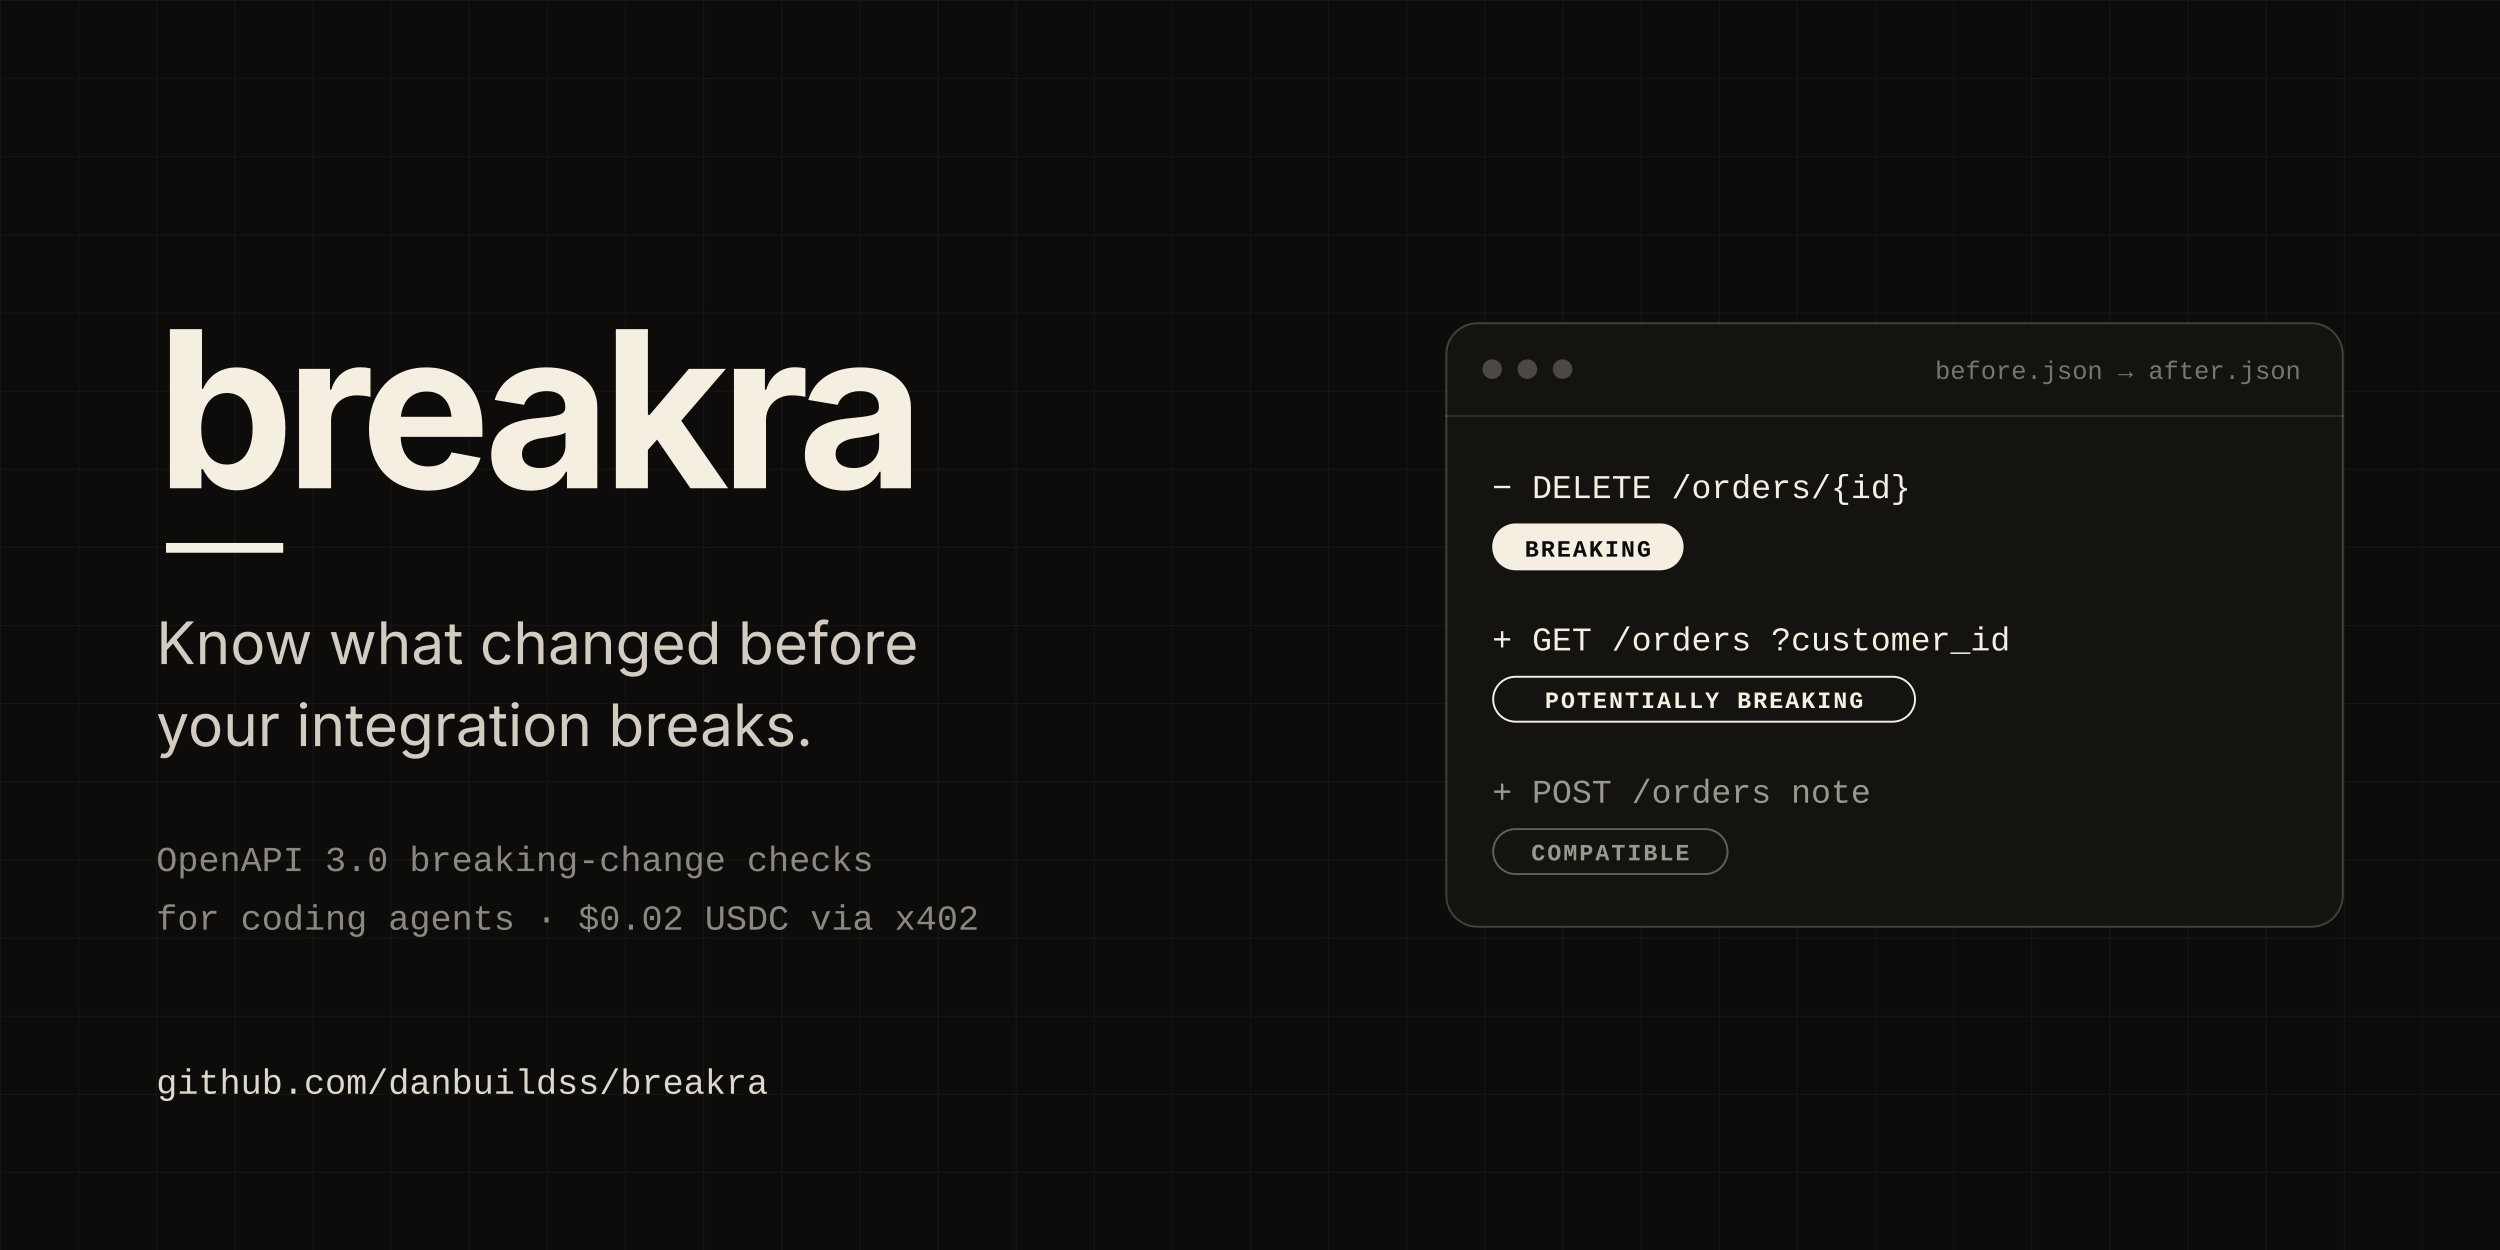
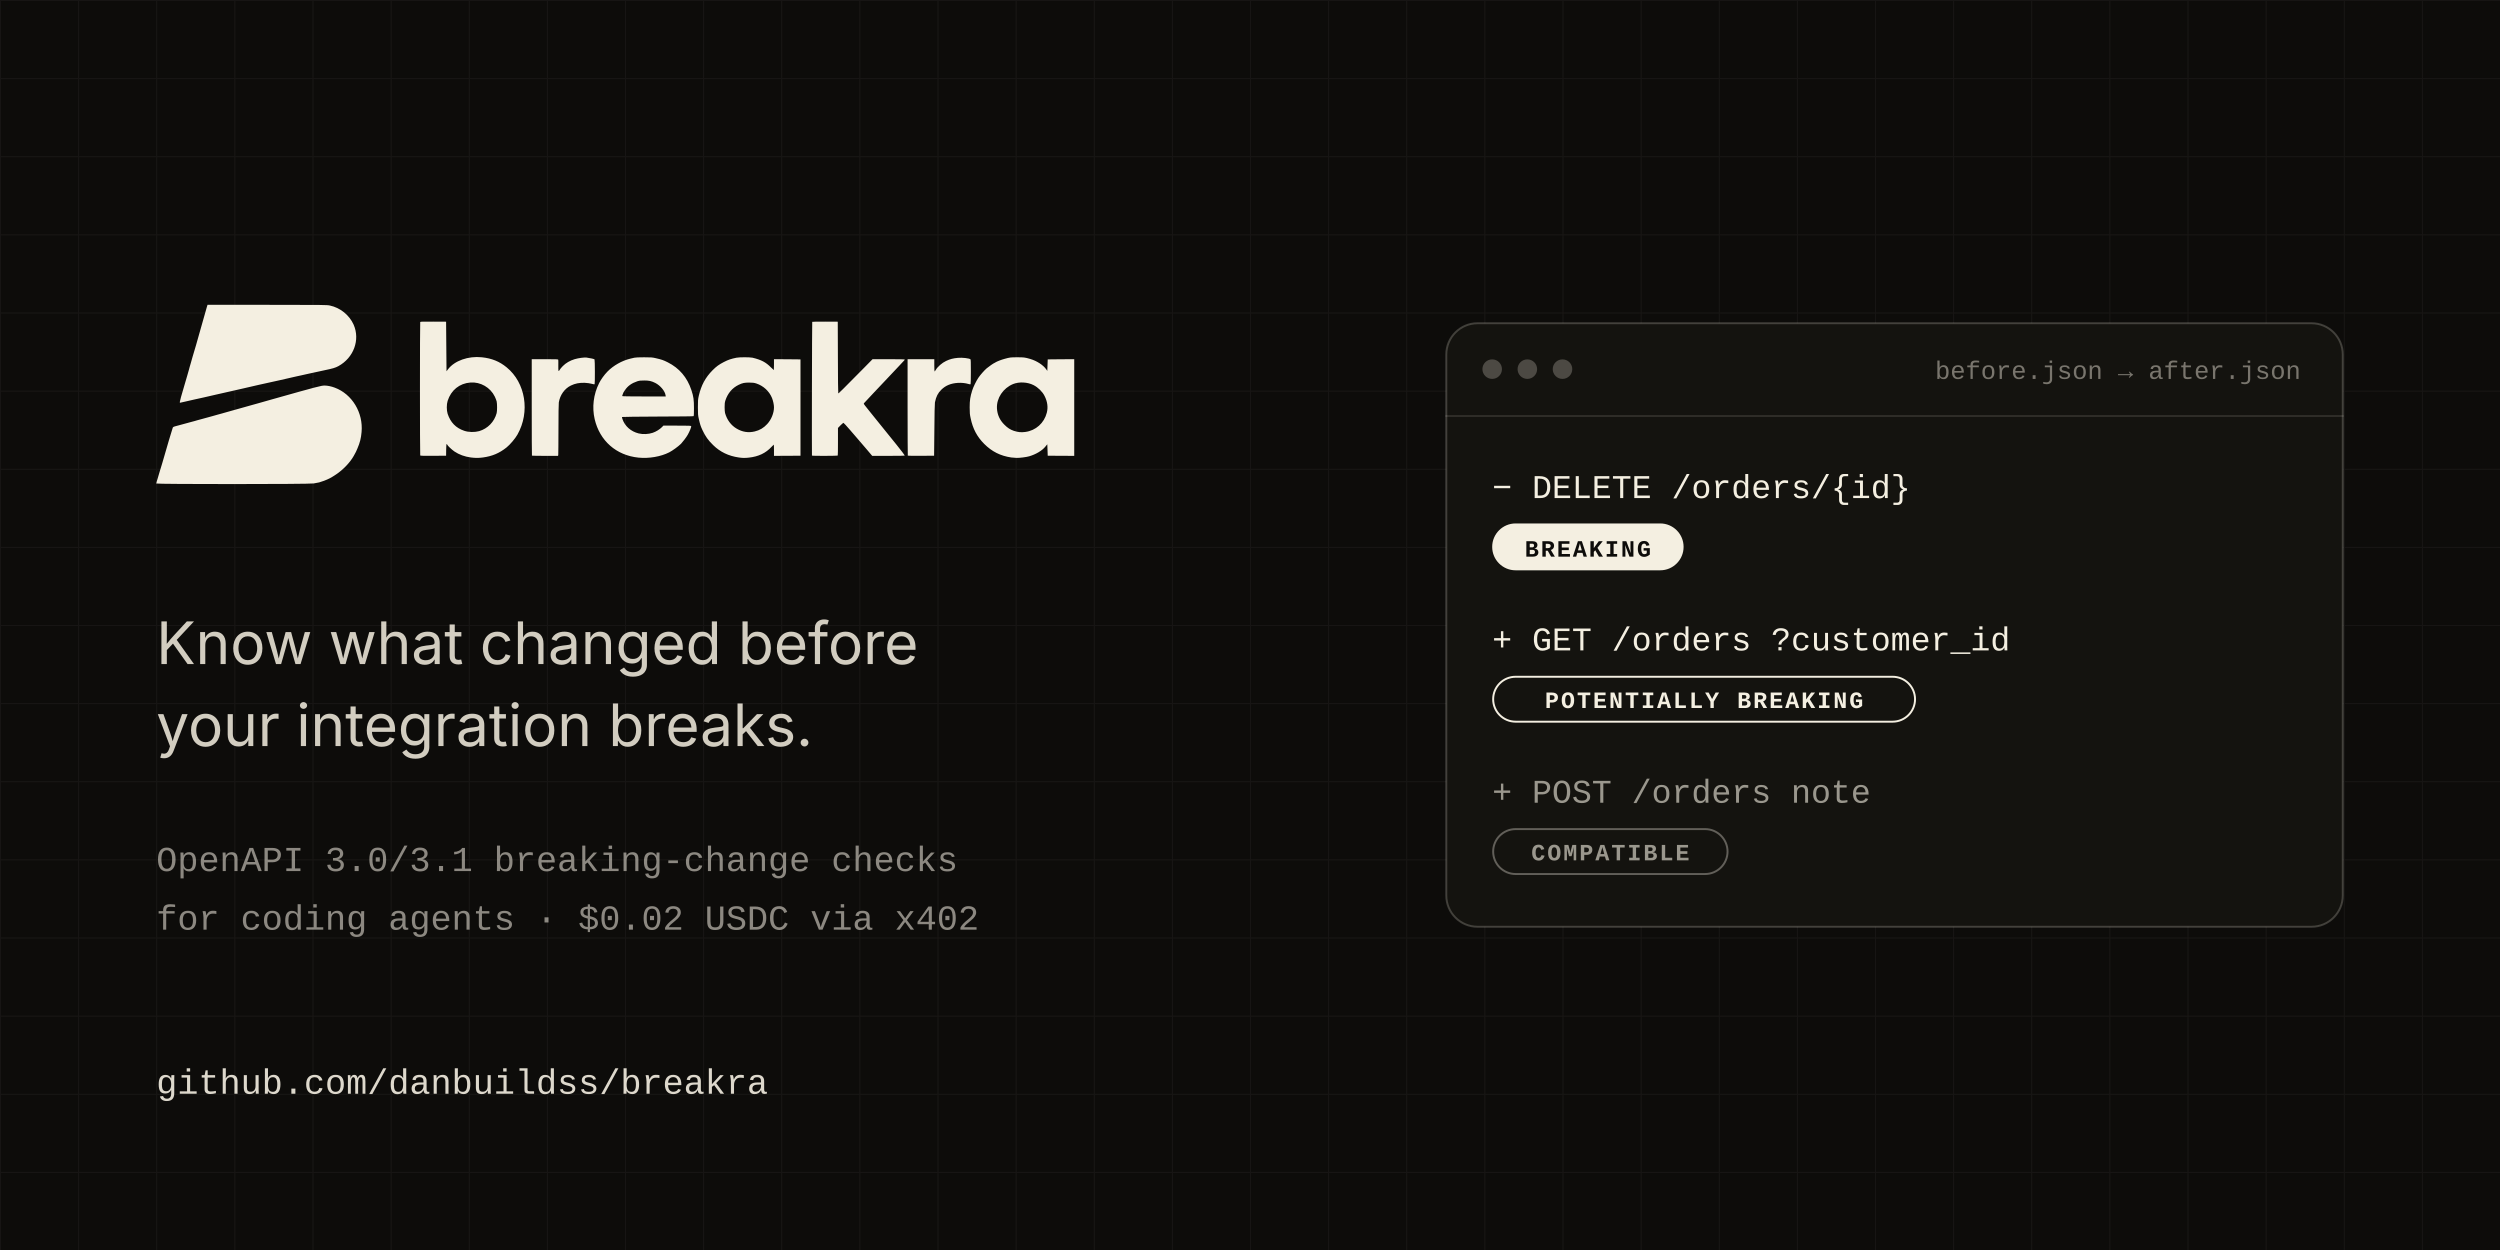
<svg xmlns="http://www.w3.org/2000/svg" width="1280" height="640" viewBox="0 0 1280 640" role="img" aria-label="Breakra: know what changed before your integration breaks.">
  <defs>
    <pattern id="grid" width="40" height="40" patternUnits="userSpaceOnUse">
      <path d="M40 0H0V40" fill="none" stroke="#F4EFE1" stroke-opacity="0.045" stroke-width="1" />
    </pattern>
  </defs>
  <rect width="1280" height="640" fill="#0D0C0A" />
  <rect width="1280" height="640" fill="url(#grid)" />
  <g transform="translate(80 140)">
    <g font-family="'Inter','Helvetica Neue',Helvetica,Arial,sans-serif" fill="#F4EFE1">
-       <text x="0" y="110" font-size="112" font-weight="700" letter-spacing="-4.5">breakra</text>
-       <rect x="5" y="138" width="60" height="5" fill="#F4EFE1" />
+       <path transform="translate(0 16) scale(0.36002)" fill="#F4EFE1" fill-rule="evenodd" d="M0.0 254.3C0.0 253.9 0.3 252.6 0.7 251.4C1.1 250.2 1.8 248.0 2.2 246.5C2.6 245.0 3.9 240.7 5.0 237.0C6.1 233.3 7.3 229.6 7.5 228.8C7.7 227.9 8.4 225.7 9.0 223.8C11.2 216.4 14.5 205.2 17.9 193.2C18.4 191.3 19.8 186.7 21.0 183.0C22.2 179.3 23.2 175.8 23.4 175.2C23.6 174.1 24.6 173.5 28.2 172.6C32.1 171.6 34.8 170.9 36.0 170.5C36.7 170.3 39.2 169.6 41.5 169.0C43.8 168.4 47.3 167.4 49.2 166.9C51.2 166.4 53.6 165.7 54.8 165.4C55.9 165.1 57.4 164.7 58.2 164.4C59.1 164.2 62.2 163.3 65.2 162.5C68.3 161.7 71.5 160.8 72.5 160.5C73.5 160.2 76.7 159.3 79.8 158.5C82.8 157.7 86.2 156.7 87.2 156.4C88.3 156.1 89.8 155.7 90.5 155.5C91.2 155.3 92.7 154.9 93.8 154.6C94.8 154.3 97.4 153.6 99.4 153.0C101.4 152.4 104.6 151.5 106.5 151.0C111.9 149.4 117.1 148.0 119.0 147.5C120.0 147.2 122.2 146.6 124.0 146.1C125.8 145.5 130.7 144.2 135.0 143.0C139.3 141.8 143.3 140.7 144.0 140.5C144.7 140.2 153.2 137.8 163.0 135.1C230.0 116.2 234.7 115.0 239.4 115.0C243.4 115.0 248.9 116.1 253.9 118.0C278.6 127.2 294.5 153.6 292.0 181.1C291.2 190.1 289.7 196.1 286.1 204.5C284.4 208.7 284.0 209.4 280.9 215.0C275.8 224.2 265.8 234.7 255.9 241.3C248.7 246.1 245.5 247.9 237.8 250.7C232.8 252.6 231.3 253.0 224.0 254.2C217.6 255.4 0.0 255.4 0.0 254.3ZM447.5 217.3C438.6 216.1 430.8 213.3 424.1 208.8C420.2 206.1 414.2 200.5 413.7 198.9C413.6 198.4 413.2 198.0 412.9 198.1C412.6 198.2 412.4 201.6 412.3 206.5L412.2 214.8L394.0 214.9C379.8 215.0 375.7 214.9 375.4 214.4C374.9 213.6 374.9 25.4 375.4 24.6C375.7 24.1 379.8 24.0 394.0 24.1L412.2 24.2L412.5 59.5L412.8 94.7L414.9 91.9C424.1 79.7 443.8 72.7 463.1 74.8C477.2 76.3 488.1 80.7 498.3 89.1C525.2 111.0 531.9 152.5 513.7 184.7C510.5 190.4 503.2 199.0 498.1 203.1C487.9 211.2 477.8 215.5 464.5 217.3C458.3 218.1 454.0 218.1 447.5 217.3ZM685.8 217.5C654.2 214.3 630.7 193.6 623.5 162.8C619.6 146.0 621.7 127.8 629.7 111.8C632.2 106.6 637.1 99.8 641.7 95.1C650.0 86.6 662.3 79.6 674.0 76.8C675.8 76.4 678.5 75.8 680.0 75.4C681.9 75.0 686.3 74.8 693.8 74.8C703.8 74.8 705.3 74.9 710.5 76.1C719.1 78.1 721.1 78.8 727.5 82.0C743.8 90.2 755.0 103.3 761.0 121.3C764.1 130.6 764.7 135.1 764.7 147.4C764.7 154.1 764.6 158.1 764.2 158.5C763.9 158.8 747.6 159.0 713.5 159.1C685.8 159.2 663.0 159.5 662.6 159.7C662.2 159.9 662.3 160.7 663.0 162.7C666.5 172.8 674.9 180.3 686.1 183.1C692.1 184.6 700.1 184.2 706.0 182.2C710.6 180.7 716.2 177.2 719.2 174.1L721.2 172.0L740.9 172.0C757.1 172.0 760.6 172.1 760.8 172.7C761.2 173.7 758.4 180.6 755.8 185.1C753.9 188.5 748.8 195.2 746.3 197.8C742.3 201.7 734.2 207.6 729.5 210.0C717.5 216.1 700.7 219.0 685.8 217.5ZM828.5 217.3C813.9 215.2 801.9 209.4 792.1 199.8C784.8 192.7 781.0 187.3 776.8 178.4C774.1 172.6 773.4 170.3 771.7 162.8C770.4 157.2 770.3 155.9 770.3 146.0C770.3 136.1 770.4 134.8 771.6 129.4C775.1 114.4 781.0 103.5 791.2 93.2C796.7 87.7 800.2 85.2 807.1 81.6C813.7 78.2 817.4 77.0 825.2 75.4C829.8 74.5 844.2 74.6 848.0 75.4C860.4 78.4 866.9 81.8 874.1 89.1C876.3 91.2 878.1 93.0 878.3 93.0C878.4 93.0 878.5 89.5 878.5 85.2L878.5 77.5L897.4 77.6L916.2 77.8L916.2 146.2L916.2 214.8L897.4 214.9L878.5 215.0L878.5 207.0C878.5 202.6 878.4 199.0 878.2 199.0C878.1 199.0 876.7 200.4 875.1 202.1C866.8 211.1 856.5 216.0 842.8 217.5C837.2 218.1 834.0 218.1 828.5 217.3ZM1216.0 217.3C1200.5 215.0 1188.4 208.9 1177.5 198.0C1167.3 187.8 1161.3 176.5 1158.2 161.6C1157.0 156.1 1156.8 154.1 1156.8 146.0C1156.8 136.0 1157.6 130.8 1160.4 122.0C1161.8 117.3 1166.2 108.3 1169.2 103.9C1171.8 100.0 1177.7 93.3 1181.0 90.5C1183.8 88.1 1191.2 83.0 1191.8 83.0C1192.0 83.0 1192.7 82.6 1193.4 82.1C1195.1 80.9 1201.7 78.3 1206.2 77.1C1214.0 74.9 1215.2 74.8 1224.5 74.8C1233.8 74.8 1235.2 74.9 1242.7 77.1C1252.2 79.8 1261.5 85.9 1265.8 92.1L1267.2 94.2L1267.5 86.0L1267.8 77.8L1286.6 77.6L1305.5 77.5L1305.5 146.2L1305.5 215.0L1286.6 214.9L1267.8 214.8L1267.5 206.6L1267.2 198.5L1264.4 201.9C1259.8 207.6 1251.0 212.8 1241.5 215.6C1237.4 216.8 1227.9 218.0 1223.6 217.9C1221.8 217.9 1218.3 217.6 1216.0 217.3ZM534.3 214.7C534.1 214.5 534.0 183.5 534.0 145.9L534.0 77.5L552.7 77.5C568.6 77.5 571.4 77.6 571.7 78.2C571.8 78.6 571.9 82.5 571.8 86.7C571.7 95.0 572.0 95.9 573.8 92.6C574.3 91.6 576.3 89.2 578.2 87.3C582.5 82.9 588.4 79.5 595.0 77.5C600.4 75.9 608.6 74.8 611.9 75.2C617.7 76.0 622.8 77.2 623.3 77.8C623.9 78.6 624.0 112.6 623.4 113.2C623.3 113.4 621.4 113.1 619.2 112.5C616.6 111.8 613.2 111.3 609.2 111.1C601.7 110.9 595.8 112.0 589.6 115.0C580.7 119.4 574.2 128.4 572.5 139.1C572.2 141.0 572.0 156.1 572.0 177.2C572.0 196.5 571.8 212.9 571.7 213.6L571.4 215.0L553.0 215.0C542.9 215.0 534.5 214.8 534.3 214.7ZM932.5 214.6C932.2 209.7 932.6 24.7 932.9 24.4C933.1 24.2 941.4 24.0 951.3 24.1L969.2 24.2L969.4 75.0C969.4 102.9 969.7 125.9 969.9 126.1C970.3 126.5 975.8 121.0 1007.5 88.9L1018.7 77.5L1041.6 77.5C1057.8 77.5 1064.5 77.7 1064.5 78.0C1064.5 78.3 1064.1 79.0 1063.6 79.4C1063.1 79.9 1059.9 83.3 1056.5 87.0C1053.0 90.7 1049.5 94.5 1048.5 95.5C1046.5 97.6 1039.6 104.8 1035.0 109.8C1033.2 111.7 1026.2 119.1 1019.5 126.2C1012.8 133.3 1006.9 139.5 1006.6 140.0C1006.0 140.9 1006.1 141.2 1007.8 143.3C1008.9 144.6 1011.5 147.9 1013.7 150.7C1015.9 153.5 1020.5 159.2 1024.0 163.5C1046.9 191.5 1064.5 213.7 1064.5 214.5C1064.5 214.8 1056.9 215.0 1041.3 215.0L1018.2 215.0L1010.5 205.9C1006.2 200.9 1001.1 194.9 999.0 192.5C996.9 190.2 991.3 183.7 986.6 178.1C981.8 172.5 977.6 168.0 977.3 168.0C977.0 168.0 975.1 169.6 973.1 171.6L969.5 175.3L969.5 194.7C969.5 205.3 969.4 214.3 969.2 214.5C968.9 215.1 932.5 215.2 932.5 214.6ZM1068.8 214.7C1068.7 214.5 1068.5 183.5 1068.5 145.9L1068.5 77.5L1087.5 77.5L1106.5 77.5L1106.5 86.2C1106.5 91.1 1106.7 95.0 1106.9 95.0C1107.1 95.0 1107.9 94.0 1108.5 92.9C1111.0 88.4 1117.6 82.6 1123.3 80.0C1128.8 77.4 1133.2 76.2 1140.2 75.6C1146.2 75.0 1156.0 76.2 1157.9 77.6C1158.4 78.0 1158.5 82.2 1158.5 95.5C1158.5 105.1 1158.3 113.1 1158.1 113.2C1157.8 113.4 1156.5 113.2 1155.2 112.8C1150.6 111.4 1145.1 110.9 1140.1 111.2C1130.1 111.8 1122.6 114.9 1116.5 120.9C1111.5 125.9 1109.2 130.4 1107.4 139.0C1107.1 140.3 1106.7 156.7 1106.6 178.0L1106.2 214.8L1087.7 214.9C1077.5 215.0 1069.0 214.9 1068.8 214.7ZM459.3 179.8C471.4 176.2 480.8 166.6 484.1 154.2C484.9 151.1 484.9 141.1 484.1 137.5C483.7 136.0 482.5 132.9 481.5 130.8C475.2 117.7 461.1 109.6 446.8 110.7C431.2 111.9 419.3 121.5 414.4 136.8C412.8 141.7 412.8 150.3 414.4 155.2C418.5 167.5 426.1 175.3 437.9 179.3C444.3 181.5 452.8 181.6 459.3 179.8ZM851.0 180.3C858.1 178.6 863.8 175.3 868.9 169.7C874.7 163.4 878.5 154.1 878.5 146.0C878.5 142.4 877.3 136.8 875.7 132.7C871.8 123.1 863.5 115.4 853.5 112.1C850.4 111.1 848.7 110.8 843.8 110.8C836.7 110.7 833.8 111.3 828.2 114.0C819.2 118.4 812.8 125.9 809.4 136.2C808.5 139.1 808.3 140.9 808.3 145.8C808.3 149.1 808.6 152.8 808.9 154.0C811.6 163.7 817.4 171.6 825.5 176.3C833.6 181.1 842.0 182.4 851.0 180.3ZM1235.8 181.0C1250.8 179.1 1262.8 168.3 1266.5 153.6C1268.5 145.9 1267.4 137.8 1263.3 129.8C1260.3 123.7 1254.0 117.6 1247.7 114.4C1239.1 110.0 1227.3 109.4 1218.7 112.8C1204.4 118.6 1194.8 132.9 1195.6 147.5C1196.1 156.5 1199.6 164.2 1206.2 170.7C1210.8 175.3 1214.4 177.6 1219.6 179.4C1225.5 181.3 1229.9 181.8 1235.8 181.0ZM33.6 137.9C34.0 135.5 35.3 130.6 40.0 114.8C41.7 109.0 43.5 102.7 44.1 100.8C45.0 97.5 45.3 96.5 46.5 92.4C46.7 91.5 47.2 90.0 47.4 89.0C47.7 88.0 48.4 85.6 49.0 83.5C50.5 78.5 50.9 77.1 51.4 75.0C51.7 74.0 52.9 70.1 54.0 66.2C55.1 62.4 56.3 58.6 56.5 57.8C57.0 55.9 58.9 49.3 59.5 47.2C61.0 42.3 63.2 34.6 65.0 27.8C68.6 14.8 69.6 11.2 71.7 4.2L72.9 0.2L157.8 0.2C238.1 0.2 243.0 0.3 247.0 1.2C261.7 4.3 274.7 14.9 280.7 28.4C290.2 50.0 280.8 75.5 259.0 87.4C254.5 89.8 251.0 90.8 239.5 93.2C237.7 93.6 227.4 95.8 222.0 97.0C221.0 97.2 217.6 98.0 214.2 98.7C210.9 99.4 207.3 100.2 206.2 100.5C205.2 100.7 203.2 101.2 202.0 101.4C200.8 101.7 198.7 102.2 197.5 102.4C196.3 102.7 192.6 103.6 189.2 104.3C185.9 105.0 180.4 106.3 177.0 107.1C169.8 108.7 163.3 110.2 158.0 111.3C155.9 111.7 150.4 112.9 145.8 114.0C141.1 115.1 130.7 117.4 122.8 119.3C114.8 121.1 104.9 123.3 100.8 124.3C96.6 125.3 89.3 126.9 84.5 128.0C79.7 129.1 72.3 130.8 68.0 131.8C63.7 132.7 57.2 134.2 53.5 135.0C49.8 135.8 43.9 137.1 40.4 138.0C36.8 138.8 33.8 139.5 33.7 139.5C33.5 139.5 33.5 138.8 33.6 137.9ZM724.3 128.7C723.4 122.7 716.8 114.9 709.7 111.3C704.1 108.5 700.7 107.8 694.0 107.8C688.9 107.8 687.1 108.0 684.2 108.9C676.1 111.6 670.5 115.6 666.5 121.6C665.4 123.2 664.5 124.6 664.5 124.7C664.5 124.9 664.0 126.0 663.5 127.2C662.9 128.5 662.6 129.7 662.7 130.0C663.0 130.3 672.9 130.5 693.8 130.5L724.6 130.5L724.3 128.7Z" />
      <text x="0" y="200" font-size="30" fill-opacity="0.85">Know what changed before</text>
      <text x="0" y="242" font-size="30" fill-opacity="0.85">your integration breaks.</text>
    </g>
    <g font-family="ui-monospace,'SF Mono',Menlo,Consolas,'Liberation Mono',monospace" font-size="18" fill="#F4EFE1">
-       <text x="0" y="306" fill-opacity="0.55">OpenAPI 3.0 breaking-change checks</text>
+       <text x="0" y="306" fill-opacity="0.55">OpenAPI 3.0/3.1 breaking-change checks</text>
      <text x="0" y="336" fill-opacity="0.55">for coding agents · $0.02 USDC via x402</text>
      <text x="0" y="420" fill-opacity="0.9">github.com/danbuildss/breakra</text>
    </g>
  </g>
  <g transform="translate(740 165)" font-family="ui-monospace,'SF Mono',Menlo,Consolas,'Liberation Mono',monospace">
    <rect x="0.5" y="0.5" width="459" height="309" rx="16" fill="#14130F" stroke="#F4EFE1" stroke-opacity="0.22" />
    <circle cx="24" cy="24" r="5" fill="#F4EFE1" fill-opacity="0.25" />
    <circle cx="42" cy="24" r="5" fill="#F4EFE1" fill-opacity="0.25" />
    <circle cx="60" cy="24" r="5" fill="#F4EFE1" fill-opacity="0.25" />
    <text x="438" y="29" font-size="13" fill="#F4EFE1" fill-opacity="0.45" text-anchor="end">before.json → after.json</text>
    <line x1="0" y1="48" x2="460" y2="48" stroke="#F4EFE1" stroke-opacity="0.12" />
    <text x="24" y="90" font-size="17" fill="#F4EFE1">− DELETE /orders/{id}</text>
    <rect x="24" y="103" width="98" height="24" rx="12" fill="#F4EFE1" />
    <text x="73" y="120" font-size="12" font-weight="700" fill="#0D0C0A" text-anchor="middle" letter-spacing="1">BREAKING</text>
    <text x="24" y="168" font-size="17" fill="#F4EFE1">+ GET /orders ?customer_id</text>
    <rect x="24.5" y="181.5" width="216" height="23" rx="11.5" fill="none" stroke="#F4EFE1" />
    <text x="132.5" y="197.5" font-size="12" font-weight="700" fill="#F4EFE1" text-anchor="middle" letter-spacing="1">POTENTIALLY BREAKING</text>
    <text x="24" y="246" font-size="17" fill="#F4EFE1" fill-opacity="0.6">+ POST /orders  note</text>
    <rect x="24.5" y="259.5" width="120" height="23" rx="11.5" fill="none" stroke="#F4EFE1" stroke-opacity="0.35" />
    <text x="84.5" y="275.5" font-size="12" font-weight="700" fill="#F4EFE1" fill-opacity="0.6" text-anchor="middle" letter-spacing="1">COMPATIBLE</text>
  </g>
</svg>
